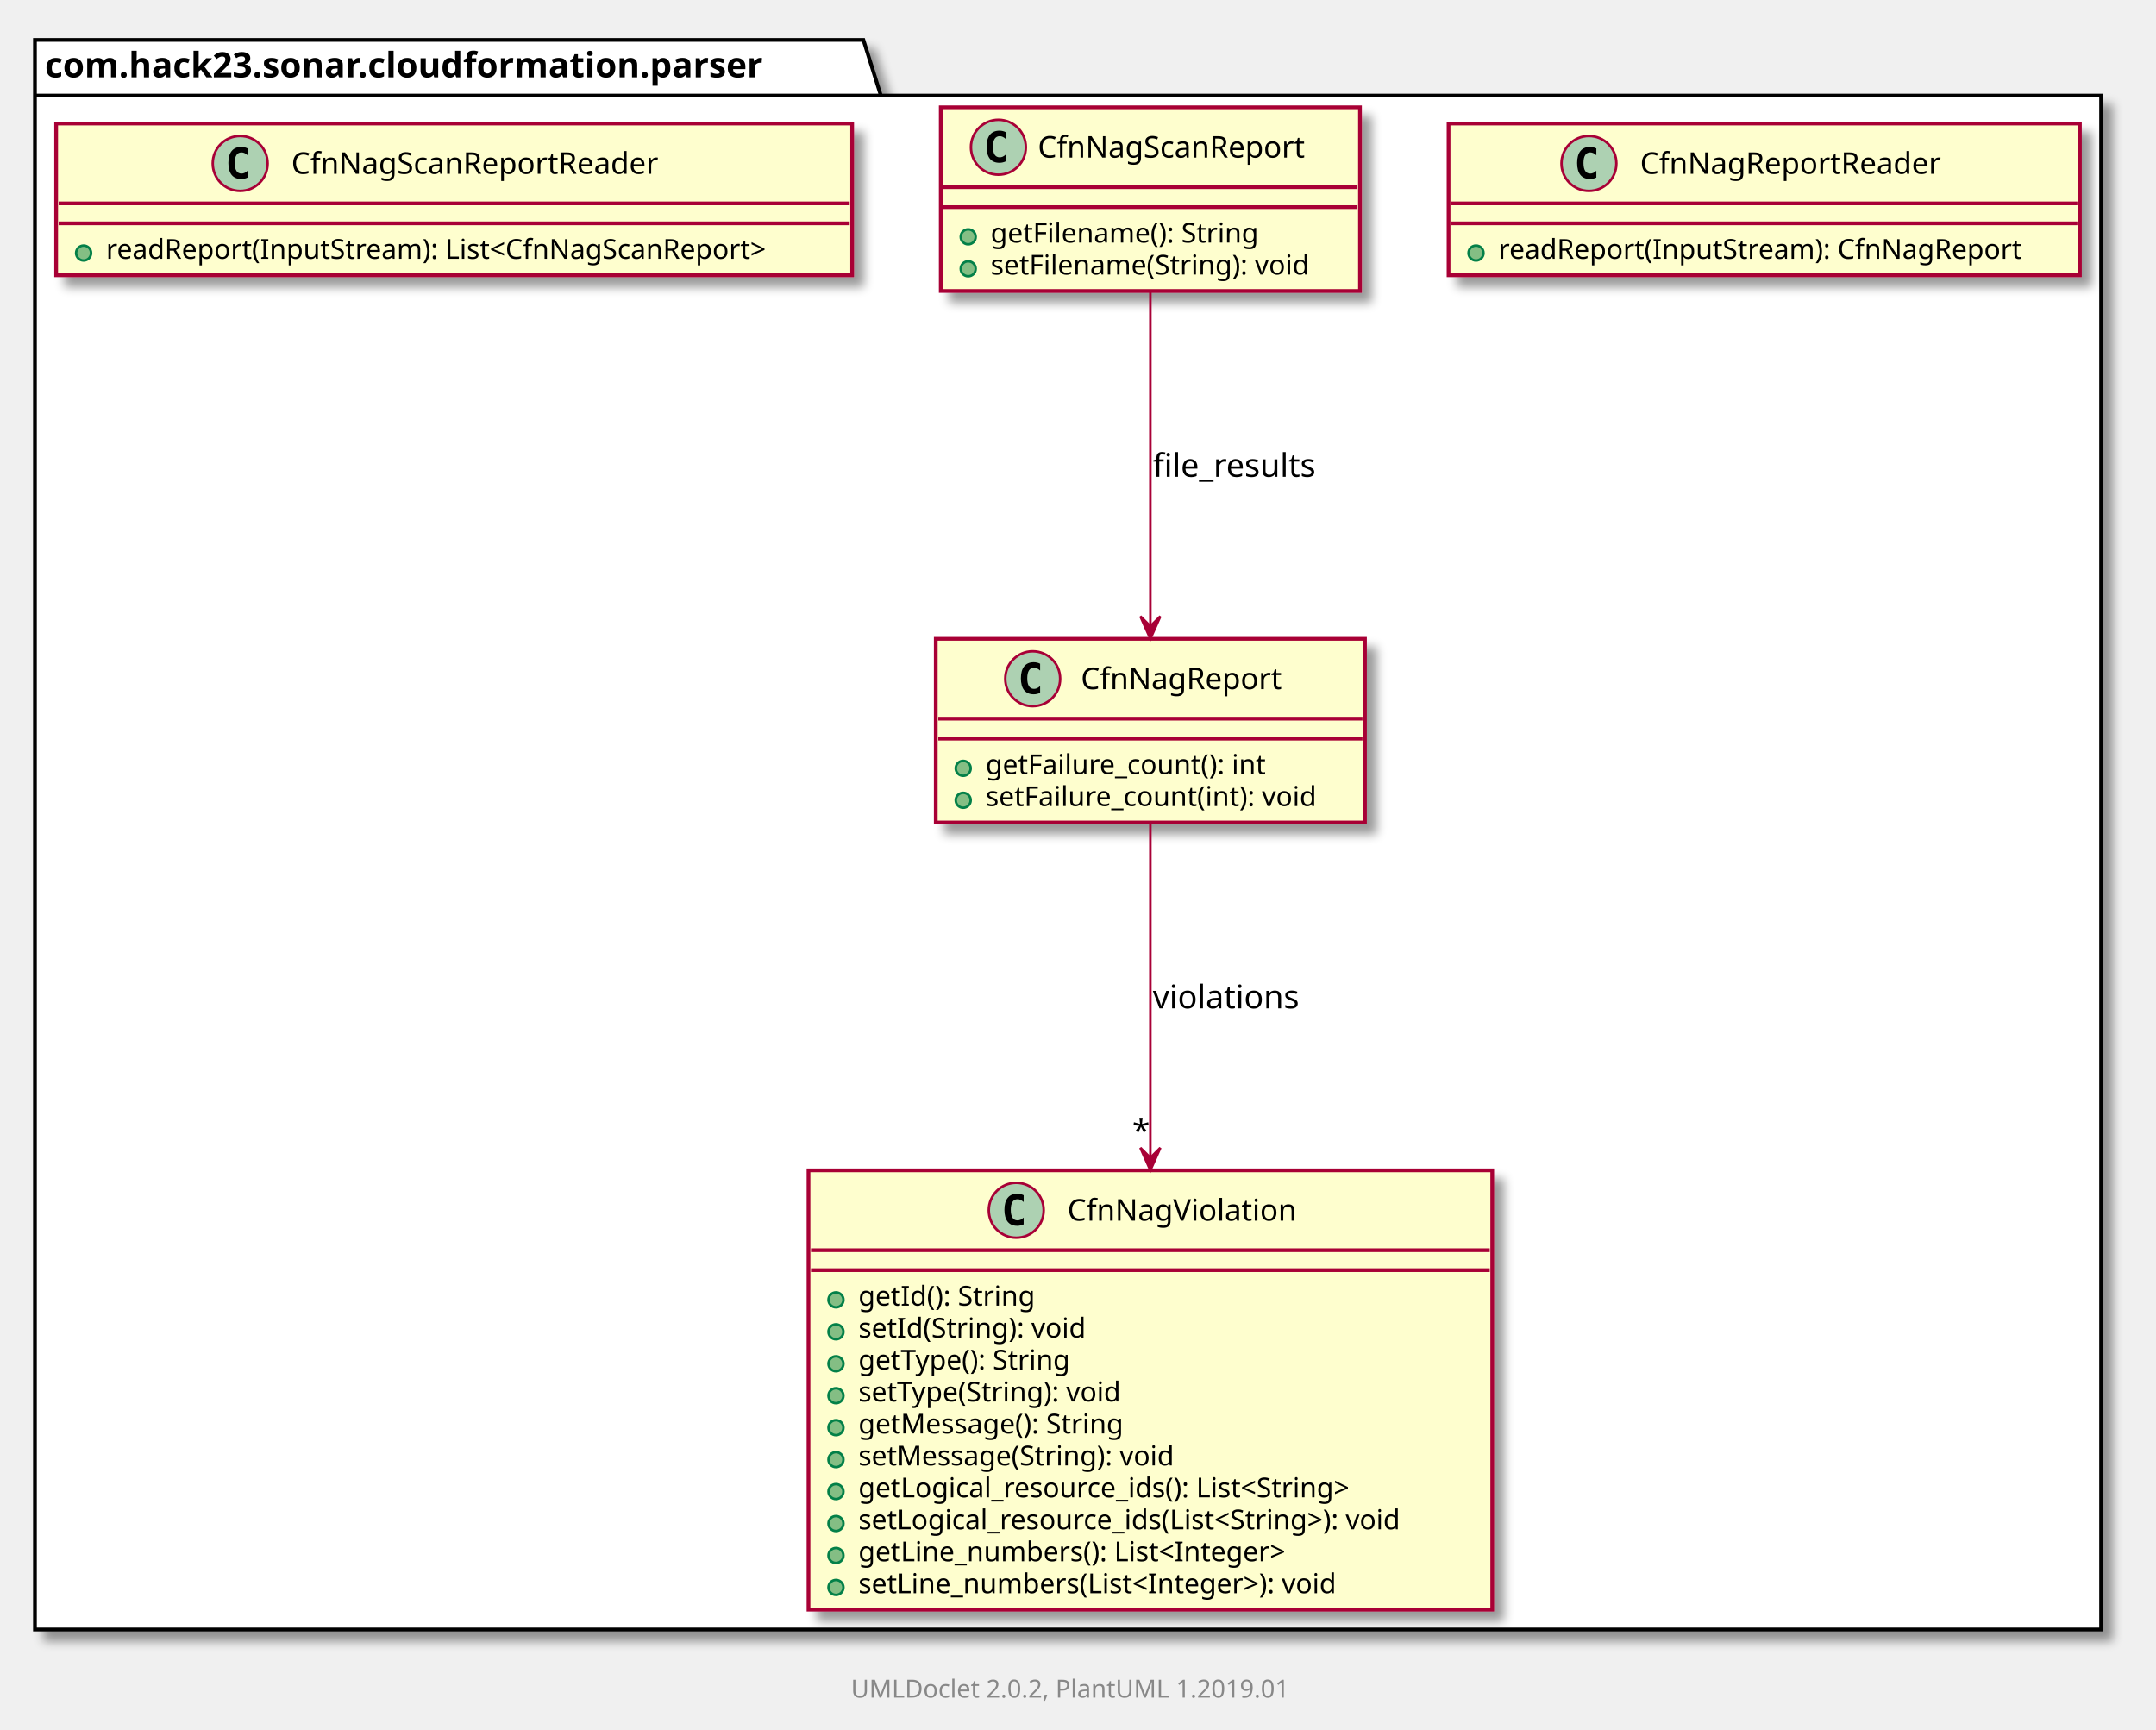
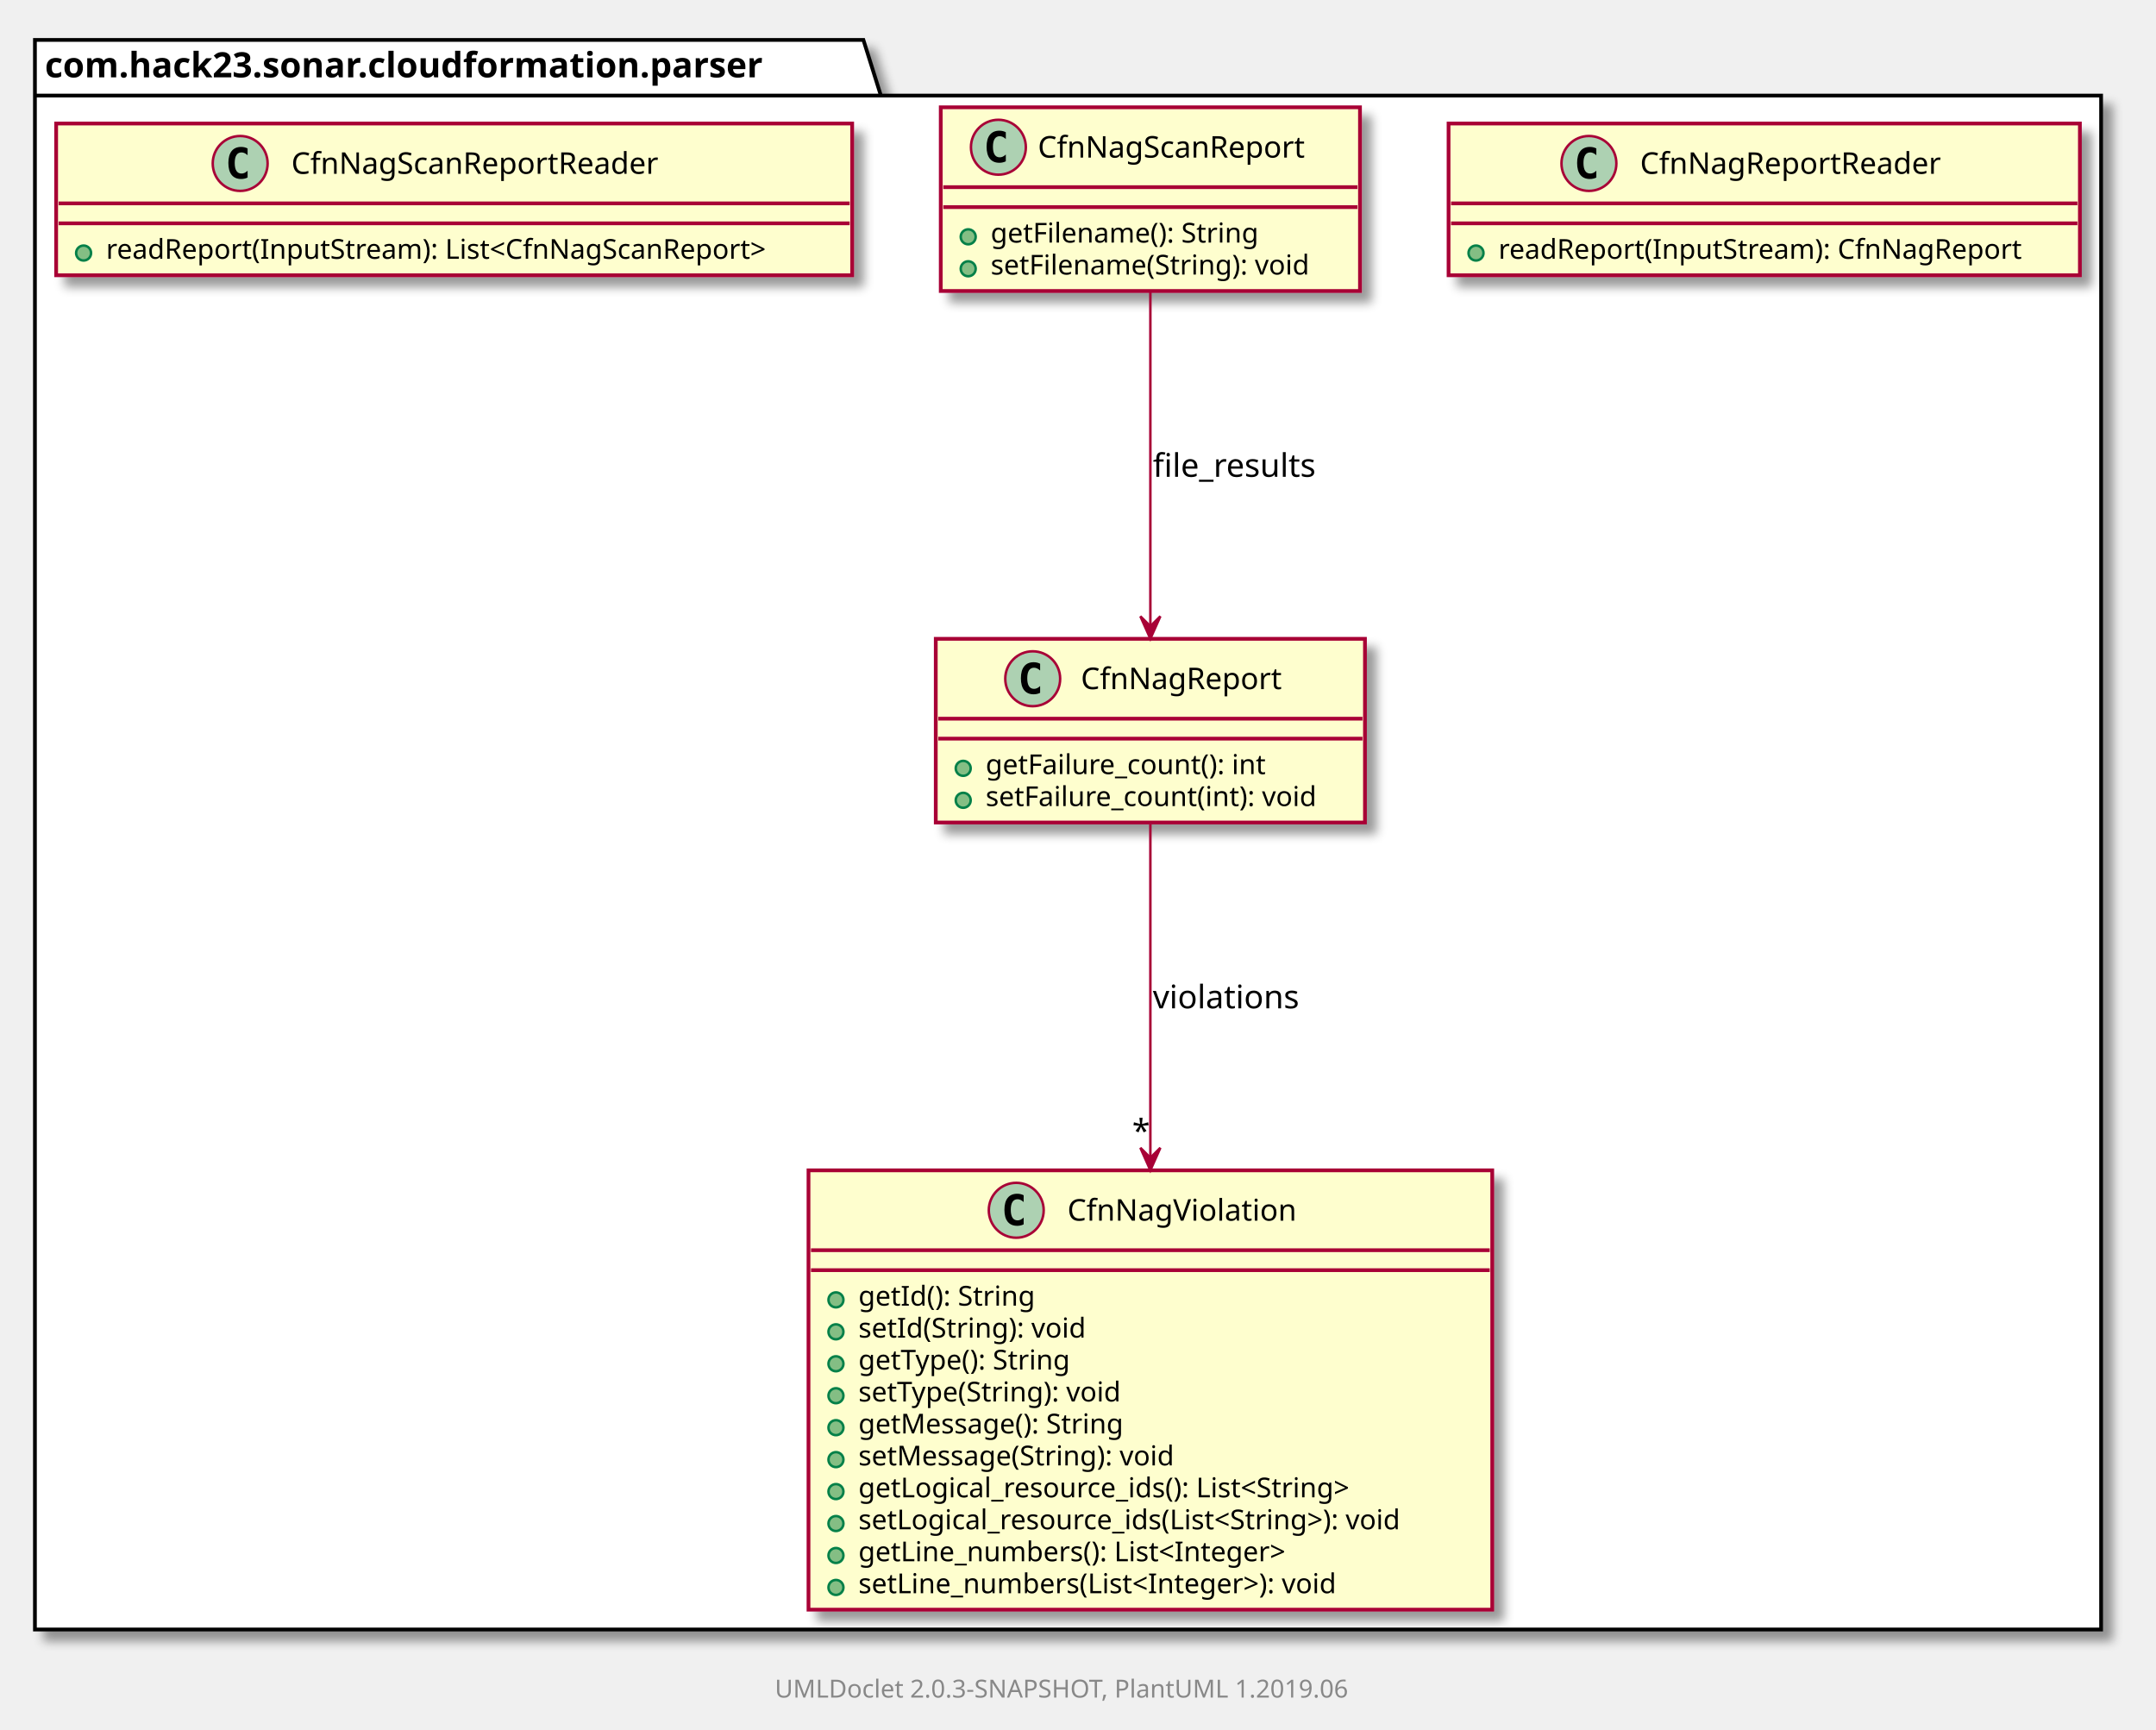
<svg xmlns="http://www.w3.org/2000/svg" xmlns:xlink="http://www.w3.org/1999/xlink" contentScriptType="application/ecmascript" contentStyleType="text/css" height="693px" preserveAspectRatio="none" style="width:864px;height:693px;" version="1.1" viewBox="0 0 864 693" width="864px" zoomAndPan="magnify">
  <defs>
-     <filter height="300%" id="fbxa2xd82jga9" width="300%" x="-1" y="-1">
+     <filter height="300%" id="f8wwfxwxcpdlm" width="300%" x="-1" y="-1">
      <feGaussianBlur result="blurOut" stdDeviation="2.0" />
      <feColorMatrix in="blurOut" result="blurOut2" type="matrix" values="0 0 0 0 0 0 0 0 0 0 0 0 0 0 0 0 0 0 .4 0" />
      <feOffset dx="4.0" dy="4.0" in="blurOut2" result="blurOut3" />
      <feBlend in="SourceGraphic" in2="blurOut3" mode="normal" />
    </filter>
  </defs>
  <g>
-     <polygon fill="#FFFFFF" filter="url(#fbxa2xd82jga9)" points="14,16,346,16,353,38.297,842,38.297,842,653,14,653,14,16" style="stroke: #000000; stroke-width: 1.5;" />
+     <polygon fill="#FFFFFF" filter="url(#f8wwfxwxcpdlm)" points="14,16,346,16,353,38.297,842,38.297,842,653,14,653,14,16" style="stroke: #000000; stroke-width: 1.5;" />
    <line style="stroke: #000000; stroke-width: 1.5;" x1="14" x2="353" y1="38.297" y2="38.297" />
    <text fill="#000000" font-family="sans-serif" font-size="14" font-weight="bold" lengthAdjust="spacingAndGlyphs" textLength="326" x="18" y="30.995">com.hack23.sonar.cloudformation.parser</text>
-     <a target="_top" xlink:actuate="onRequest" xlink:href="CfnNagReportReader.html" xlink:show="new" xlink:title="CfnNagReportReader.html" xlink:type="simple">
-       <rect fill="#FEFECE" filter="url(#fbxa2xd82jga9)" height="60.805" id="com.hack23.sonar.cloudformation.parser.CfnNagReportReader" style="stroke: #A80036; stroke-width: 1.5;" width="253" x="580.5" y="49.5" />
+     <a href="CfnNagReportReader.html" target="_top" xlink:actuate="onRequest" xlink:show="new" xlink:title="CfnNagReportReader.html" xlink:type="simple">
+       <rect fill="#FEFECE" filter="url(#f8wwfxwxcpdlm)" height="60.805" id="com.hack23.sonar.cloudformation.parser.CfnNagReportReader" style="stroke: #A80036; stroke-width: 1.5;" width="253" x="580.5" y="49.5" />
      <ellipse cx="636.75" cy="65.5" fill="#ADD1B2" rx="11" ry="11" style="stroke: #A80036; stroke-width: 1.0;" />
      <path d="M639.719,71.141 Q639.141,71.438 638.5,71.578 Q637.859,71.734 637.156,71.734 Q634.656,71.734 633.328,70.094 Q632.016,68.438 632.016,65.312 Q632.016,62.188 633.328,60.531 Q634.656,58.875 637.156,58.875 Q637.859,58.875 638.5,59.031 Q639.156,59.188 639.719,59.484 L639.719,62.203 Q639.094,61.625 638.5,61.359 Q637.906,61.078 637.281,61.078 Q635.938,61.078 635.25,62.156 Q634.562,63.219 634.562,65.312 Q634.562,67.406 635.25,68.484 Q635.938,69.547 637.281,69.547 Q637.906,69.547 638.5,69.281 Q639.094,69 639.719,68.422 L639.719,71.141 Z " />
      <text fill="#000000" font-family="sans-serif" font-size="12" lengthAdjust="spacingAndGlyphs" textLength="132" x="657.25" y="69.654">CfnNagReportReader</text>
      <line style="stroke: #A80036; stroke-width: 1.5;" x1="581.5" x2="832.5" y1="81.5" y2="81.5" />
      <line style="stroke: #A80036; stroke-width: 1.5;" x1="581.5" x2="832.5" y1="89.5" y2="89.5" />
      <ellipse cx="591.5" cy="101.402" fill="#84BE84" rx="3" ry="3" style="stroke: #038048; stroke-width: 1.0;" />
      <text fill="#000000" font-family="sans-serif" font-size="11" lengthAdjust="spacingAndGlyphs" textLength="227" x="600.5" y="103.71">readReport(InputStream): CfnNagReport</text>
    </a>
-     <a target="_top" xlink:actuate="onRequest" xlink:href="CfnNagScanReport.html" xlink:show="new" xlink:title="CfnNagScanReport.html" xlink:type="simple">
-       <rect fill="#FEFECE" filter="url(#fbxa2xd82jga9)" height="73.609" id="com.hack23.sonar.cloudformation.parser.CfnNagScanReport" style="stroke: #A80036; stroke-width: 1.5;" width="168" x="377" y="43" />
+     <a href="CfnNagScanReport.html" target="_top" xlink:actuate="onRequest" xlink:show="new" xlink:title="CfnNagScanReport.html" xlink:type="simple">
+       <rect fill="#FEFECE" filter="url(#f8wwfxwxcpdlm)" height="73.609" id="com.hack23.sonar.cloudformation.parser.CfnNagScanReport" style="stroke: #A80036; stroke-width: 1.5;" width="168" x="377" y="43" />
      <ellipse cx="400.1" cy="59" fill="#ADD1B2" rx="11" ry="11" style="stroke: #A80036; stroke-width: 1.0;" />
      <path d="M403.069,64.641 Q402.491,64.938 401.85,65.078 Q401.209,65.234 400.506,65.234 Q398.006,65.234 396.678,63.594 Q395.366,61.938 395.366,58.812 Q395.366,55.688 396.678,54.031 Q398.006,52.375 400.506,52.375 Q401.209,52.375 401.85,52.531 Q402.506,52.688 403.069,52.984 L403.069,55.703 Q402.444,55.125 401.85,54.859 Q401.256,54.578 400.631,54.578 Q399.288,54.578 398.6,55.656 Q397.913,56.719 397.913,58.812 Q397.913,60.906 398.6,61.984 Q399.288,63.047 400.631,63.047 Q401.256,63.047 401.85,62.781 Q402.444,62.5 403.069,61.922 L403.069,64.641 Z " />
      <text fill="#000000" font-family="sans-serif" font-size="12" lengthAdjust="spacingAndGlyphs" textLength="118" x="415.9" y="63.154">CfnNagScanReport</text>
      <line style="stroke: #A80036; stroke-width: 1.5;" x1="378" x2="544" y1="75" y2="75" />
      <line style="stroke: #A80036; stroke-width: 1.5;" x1="378" x2="544" y1="83" y2="83" />
      <ellipse cx="388" cy="94.902" fill="#84BE84" rx="3" ry="3" style="stroke: #038048; stroke-width: 1.0;" />
      <text fill="#000000" font-family="sans-serif" font-size="11" lengthAdjust="spacingAndGlyphs" textLength="119" x="397" y="97.21">getFilename(): String</text>
      <ellipse cx="388" cy="107.707" fill="#84BE84" rx="3" ry="3" style="stroke: #038048; stroke-width: 1.0;" />
      <text fill="#000000" font-family="sans-serif" font-size="11" lengthAdjust="spacingAndGlyphs" textLength="142" x="397" y="110.015">setFilename(String): void</text>
    </a>
-     <a target="_top" xlink:actuate="onRequest" xlink:href="CfnNagReport.html" xlink:show="new" xlink:title="CfnNagReport.html" xlink:type="simple">
-       <rect fill="#FEFECE" filter="url(#fbxa2xd82jga9)" height="73.609" id="com.hack23.sonar.cloudformation.parser.CfnNagReport" style="stroke: #A80036; stroke-width: 1.5;" width="172" x="375" y="256" />
+     <a href="CfnNagReport.html" target="_top" xlink:actuate="onRequest" xlink:show="new" xlink:title="CfnNagReport.html" xlink:type="simple">
+       <rect fill="#FEFECE" filter="url(#f8wwfxwxcpdlm)" height="73.609" id="com.hack23.sonar.cloudformation.parser.CfnNagReport" style="stroke: #A80036; stroke-width: 1.5;" width="172" x="375" y="256" />
      <ellipse cx="413.85" cy="272" fill="#ADD1B2" rx="11" ry="11" style="stroke: #A80036; stroke-width: 1.0;" />
      <path d="M416.819,277.641 Q416.241,277.938 415.6,278.078 Q414.959,278.234 414.256,278.234 Q411.756,278.234 410.428,276.594 Q409.116,274.938 409.116,271.812 Q409.116,268.688 410.428,267.031 Q411.756,265.375 414.256,265.375 Q414.959,265.375 415.6,265.531 Q416.256,265.688 416.819,265.984 L416.819,268.703 Q416.194,268.125 415.6,267.859 Q415.006,267.578 414.381,267.578 Q413.038,267.578 412.35,268.656 Q411.663,269.719 411.663,271.812 Q411.663,273.906 412.35,274.984 Q413.038,276.047 414.381,276.047 Q415.006,276.047 415.6,275.781 Q416.194,275.5 416.819,274.922 L416.819,277.641 Z " />
      <text fill="#000000" font-family="sans-serif" font-size="12" lengthAdjust="spacingAndGlyphs" textLength="87" x="433.15" y="276.154">CfnNagReport</text>
      <line style="stroke: #A80036; stroke-width: 1.5;" x1="376" x2="546" y1="288" y2="288" />
      <line style="stroke: #A80036; stroke-width: 1.5;" x1="376" x2="546" y1="296" y2="296" />
      <ellipse cx="386" cy="307.902" fill="#84BE84" rx="3" ry="3" style="stroke: #038048; stroke-width: 1.0;" />
      <text fill="#000000" font-family="sans-serif" font-size="11" lengthAdjust="spacingAndGlyphs" textLength="123" x="395" y="310.21">getFailure_count(): int</text>
      <ellipse cx="386" cy="320.707" fill="#84BE84" rx="3" ry="3" style="stroke: #038048; stroke-width: 1.0;" />
      <text fill="#000000" font-family="sans-serif" font-size="11" lengthAdjust="spacingAndGlyphs" textLength="146" x="395" y="323.015">setFailure_count(int): void</text>
    </a>
-     <a target="_top" xlink:actuate="onRequest" xlink:href="CfnNagViolation.html" xlink:show="new" xlink:title="CfnNagViolation.html" xlink:type="simple">
-       <rect fill="#FEFECE" filter="url(#fbxa2xd82jga9)" height="176.047" id="com.hack23.sonar.cloudformation.parser.CfnNagViolation" style="stroke: #A80036; stroke-width: 1.5;" width="274" x="324" y="469" />
+     <a href="CfnNagViolation.html" target="_top" xlink:actuate="onRequest" xlink:show="new" xlink:title="CfnNagViolation.html" xlink:type="simple">
+       <rect fill="#FEFECE" filter="url(#f8wwfxwxcpdlm)" height="176.047" id="com.hack23.sonar.cloudformation.parser.CfnNagViolation" style="stroke: #A80036; stroke-width: 1.5;" width="274" x="324" y="469" />
      <ellipse cx="407.25" cy="485" fill="#ADD1B2" rx="11" ry="11" style="stroke: #A80036; stroke-width: 1.0;" />
      <path d="M410.219,490.641 Q409.641,490.938 409,491.078 Q408.359,491.234 407.656,491.234 Q405.156,491.234 403.828,489.594 Q402.516,487.938 402.516,484.812 Q402.516,481.688 403.828,480.031 Q405.156,478.375 407.656,478.375 Q408.359,478.375 409,478.531 Q409.656,478.688 410.219,478.984 L410.219,481.703 Q409.594,481.125 409,480.859 Q408.406,480.578 407.781,480.578 Q406.438,480.578 405.75,481.656 Q405.062,482.719 405.062,484.812 Q405.062,486.906 405.75,487.984 Q406.438,489.047 407.781,489.047 Q408.406,489.047 409,488.781 Q409.594,488.5 410.219,487.922 L410.219,490.641 Z " />
      <text fill="#000000" font-family="sans-serif" font-size="12" lengthAdjust="spacingAndGlyphs" textLength="99" x="427.75" y="489.154">CfnNagViolation</text>
      <line style="stroke: #A80036; stroke-width: 1.5;" x1="325" x2="597" y1="501" y2="501" />
      <line style="stroke: #A80036; stroke-width: 1.5;" x1="325" x2="597" y1="509" y2="509" />
      <ellipse cx="335" cy="520.902" fill="#84BE84" rx="3" ry="3" style="stroke: #038048; stroke-width: 1.0;" />
      <text fill="#000000" font-family="sans-serif" font-size="11" lengthAdjust="spacingAndGlyphs" textLength="78" x="344" y="523.21">getId(): String</text>
      <ellipse cx="335" cy="533.707" fill="#84BE84" rx="3" ry="3" style="stroke: #038048; stroke-width: 1.0;" />
      <text fill="#000000" font-family="sans-serif" font-size="11" lengthAdjust="spacingAndGlyphs" textLength="101" x="344" y="536.015">setId(String): void</text>
      <ellipse cx="335" cy="546.512" fill="#84BE84" rx="3" ry="3" style="stroke: #038048; stroke-width: 1.0;" />
      <text fill="#000000" font-family="sans-serif" font-size="11" lengthAdjust="spacingAndGlyphs" textLength="95" x="344" y="548.82">getType(): String</text>
      <ellipse cx="335" cy="559.316" fill="#84BE84" rx="3" ry="3" style="stroke: #038048; stroke-width: 1.0;" />
      <text fill="#000000" font-family="sans-serif" font-size="11" lengthAdjust="spacingAndGlyphs" textLength="118" x="344" y="561.625">setType(String): void</text>
      <ellipse cx="335" cy="572.121" fill="#84BE84" rx="3" ry="3" style="stroke: #038048; stroke-width: 1.0;" />
      <text fill="#000000" font-family="sans-serif" font-size="11" lengthAdjust="spacingAndGlyphs" textLength="119" x="344" y="574.429">getMessage(): String</text>
      <ellipse cx="335" cy="584.926" fill="#84BE84" rx="3" ry="3" style="stroke: #038048; stroke-width: 1.0;" />
      <text fill="#000000" font-family="sans-serif" font-size="11" lengthAdjust="spacingAndGlyphs" textLength="142" x="344" y="587.234">setMessage(String): void</text>
      <ellipse cx="335" cy="597.731" fill="#84BE84" rx="3" ry="3" style="stroke: #038048; stroke-width: 1.0;" />
      <text fill="#000000" font-family="sans-serif" font-size="11" lengthAdjust="spacingAndGlyphs" textLength="225" x="344" y="600.039">getLogical_resource_ids(): List&lt;String&gt;</text>
      <ellipse cx="335" cy="610.535" fill="#84BE84" rx="3" ry="3" style="stroke: #038048; stroke-width: 1.0;" />
      <text fill="#000000" font-family="sans-serif" font-size="11" lengthAdjust="spacingAndGlyphs" textLength="248" x="344" y="612.843">setLogical_resource_ids(List&lt;String&gt;): void</text>
      <ellipse cx="335" cy="623.34" fill="#84BE84" rx="3" ry="3" style="stroke: #038048; stroke-width: 1.0;" />
      <text fill="#000000" font-family="sans-serif" font-size="11" lengthAdjust="spacingAndGlyphs" textLength="192" x="344" y="625.648">getLine_numbers(): List&lt;Integer&gt;</text>
      <ellipse cx="335" cy="636.144" fill="#84BE84" rx="3" ry="3" style="stroke: #038048; stroke-width: 1.0;" />
      <text fill="#000000" font-family="sans-serif" font-size="11" lengthAdjust="spacingAndGlyphs" textLength="215" x="344" y="638.453">setLine_numbers(List&lt;Integer&gt;): void</text>
    </a>
-     <a target="_top" xlink:actuate="onRequest" xlink:href="CfnNagScanReportReader.html" xlink:show="new" xlink:title="CfnNagScanReportReader.html" xlink:type="simple">
-       <rect fill="#FEFECE" filter="url(#fbxa2xd82jga9)" height="60.805" id="com.hack23.sonar.cloudformation.parser.CfnNagScanReportReader" style="stroke: #A80036; stroke-width: 1.5;" width="319" x="22.5" y="49.5" />
+     <a href="CfnNagScanReportReader.html" target="_top" xlink:actuate="onRequest" xlink:show="new" xlink:title="CfnNagScanReportReader.html" xlink:type="simple">
+       <rect fill="#FEFECE" filter="url(#f8wwfxwxcpdlm)" height="60.805" id="com.hack23.sonar.cloudformation.parser.CfnNagScanReportReader" style="stroke: #A80036; stroke-width: 1.5;" width="319" x="22.5" y="49.5" />
      <ellipse cx="96.25" cy="65.5" fill="#ADD1B2" rx="11" ry="11" style="stroke: #A80036; stroke-width: 1.0;" />
      <path d="M99.219,71.141 Q98.641,71.438 98,71.578 Q97.359,71.734 96.656,71.734 Q94.156,71.734 92.828,70.094 Q91.516,68.438 91.516,65.312 Q91.516,62.188 92.828,60.531 Q94.156,58.875 96.656,58.875 Q97.359,58.875 98,59.031 Q98.656,59.188 99.219,59.484 L99.219,62.203 Q98.594,61.625 98,61.359 Q97.406,61.078 96.781,61.078 Q95.438,61.078 94.75,62.156 Q94.062,63.219 94.062,65.312 Q94.062,67.406 94.75,68.484 Q95.438,69.547 96.781,69.547 Q97.406,69.547 98,69.281 Q98.594,69 99.219,68.422 L99.219,71.141 Z " />
      <text fill="#000000" font-family="sans-serif" font-size="12" lengthAdjust="spacingAndGlyphs" textLength="163" x="116.75" y="69.654">CfnNagScanReportReader</text>
      <line style="stroke: #A80036; stroke-width: 1.5;" x1="23.5" x2="340.5" y1="81.5" y2="81.5" />
      <line style="stroke: #A80036; stroke-width: 1.5;" x1="23.5" x2="340.5" y1="89.5" y2="89.5" />
      <ellipse cx="33.5" cy="101.402" fill="#84BE84" rx="3" ry="3" style="stroke: #038048; stroke-width: 1.0;" />
      <text fill="#000000" font-family="sans-serif" font-size="11" lengthAdjust="spacingAndGlyphs" textLength="293" x="42.5" y="103.71">readReport(InputStream): List&lt;CfnNagScanReport&gt;</text>
    </a>
    <path d="M461,117.102 C461,154.403 461,211.82 461,250.827 " fill="none" id="com.hack23.sonar.cloudformation.parser.CfnNagScanReport-com.hack23.sonar.cloudformation.parser.CfnNagReport" style="stroke: #A80036; stroke-width: 1.0;" />
    <polygon fill="#A80036" points="461,255.967,465,246.967,461,250.967,457,246.967,461,255.967" style="stroke: #A80036; stroke-width: 1.0;" />
    <text fill="#000000" font-family="sans-serif" font-size="13" lengthAdjust="spacingAndGlyphs" textLength="68" x="462" y="191.067">file_results</text>
    <path d="M461,330.265 C461,364.892 461,417.901 461,463.959 " fill="none" id="com.hack23.sonar.cloudformation.parser.CfnNagReport-com.hack23.sonar.cloudformation.parser.CfnNagViolation" style="stroke: #A80036; stroke-width: 1.0;" />
    <polygon fill="#A80036" points="461,468.965,465,459.965,461,463.965,457,459.965,461,468.965" style="stroke: #A80036; stroke-width: 1.0;" />
    <text fill="#000000" font-family="sans-serif" font-size="13" lengthAdjust="spacingAndGlyphs" textLength="60" x="462" y="404.067">violations</text>
    <text fill="#000000" font-family="sans-serif" font-size="13" lengthAdjust="spacingAndGlyphs" textLength="7" x="453.699" y="457.825">*</text>
-     <text fill="#888888" font-family="sans-serif" font-size="10" lengthAdjust="spacingAndGlyphs" textLength="186" x="341" y="680.282">UMLDoclet 2.0.2, PlantUML 1.2019.01</text>
+     <text fill="#888888" font-family="sans-serif" font-size="10" lengthAdjust="spacingAndGlyphs" textLength="247" x="310.5" y="680.282">UMLDoclet 2.0.3-SNAPSHOT, PlantUML 1.2019.06</text>
  </g>
</svg>
